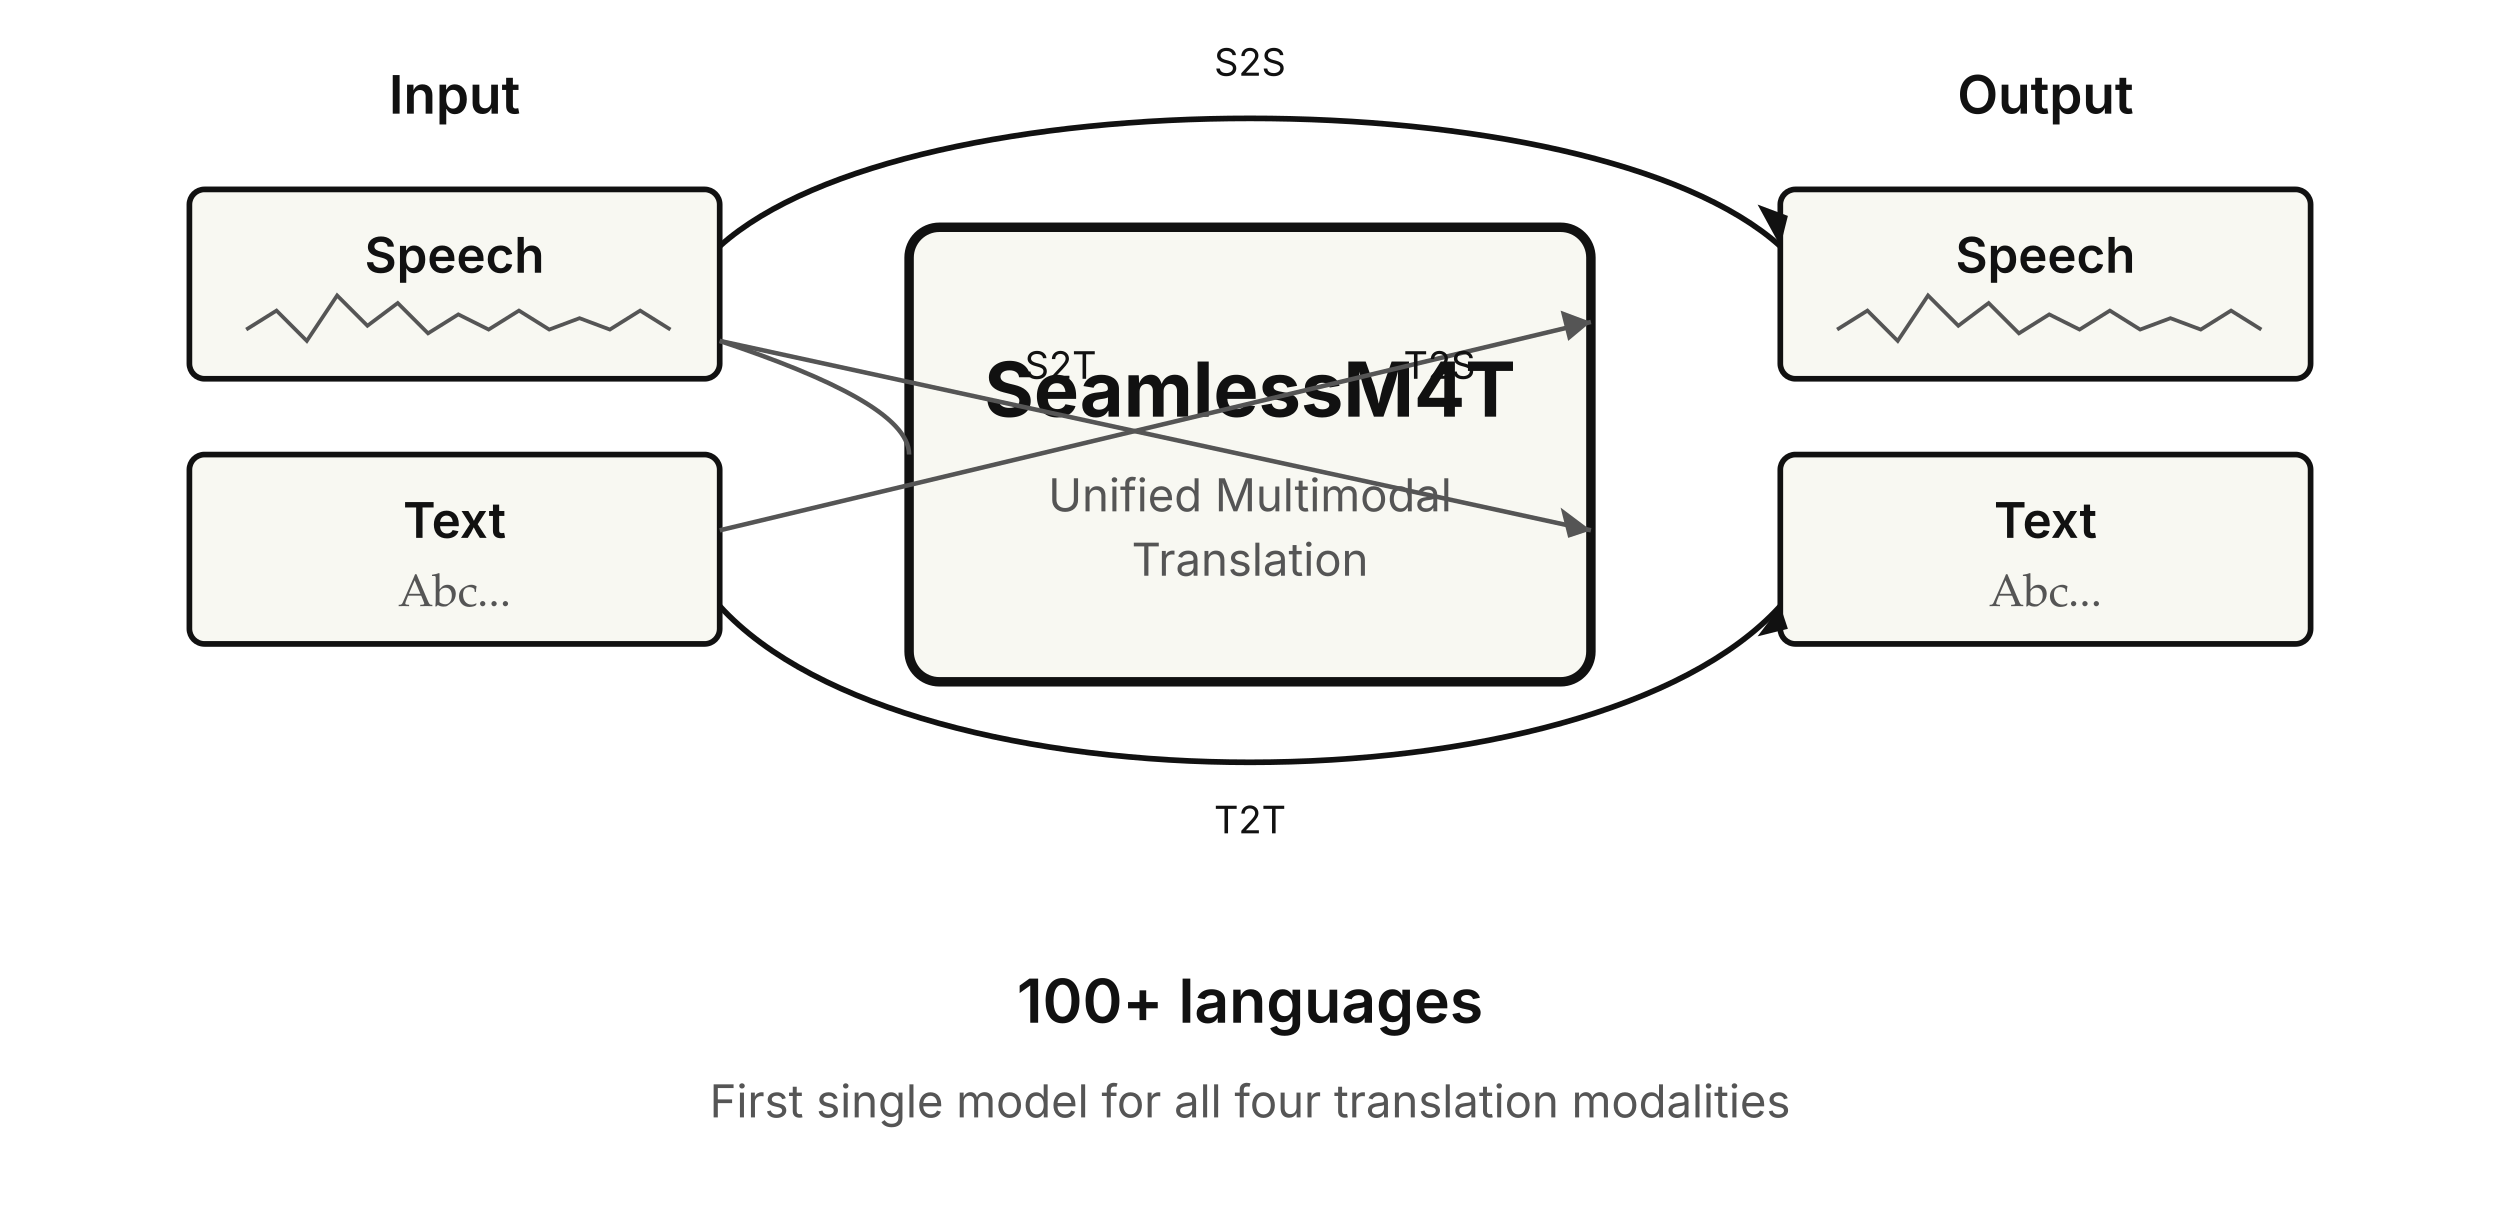
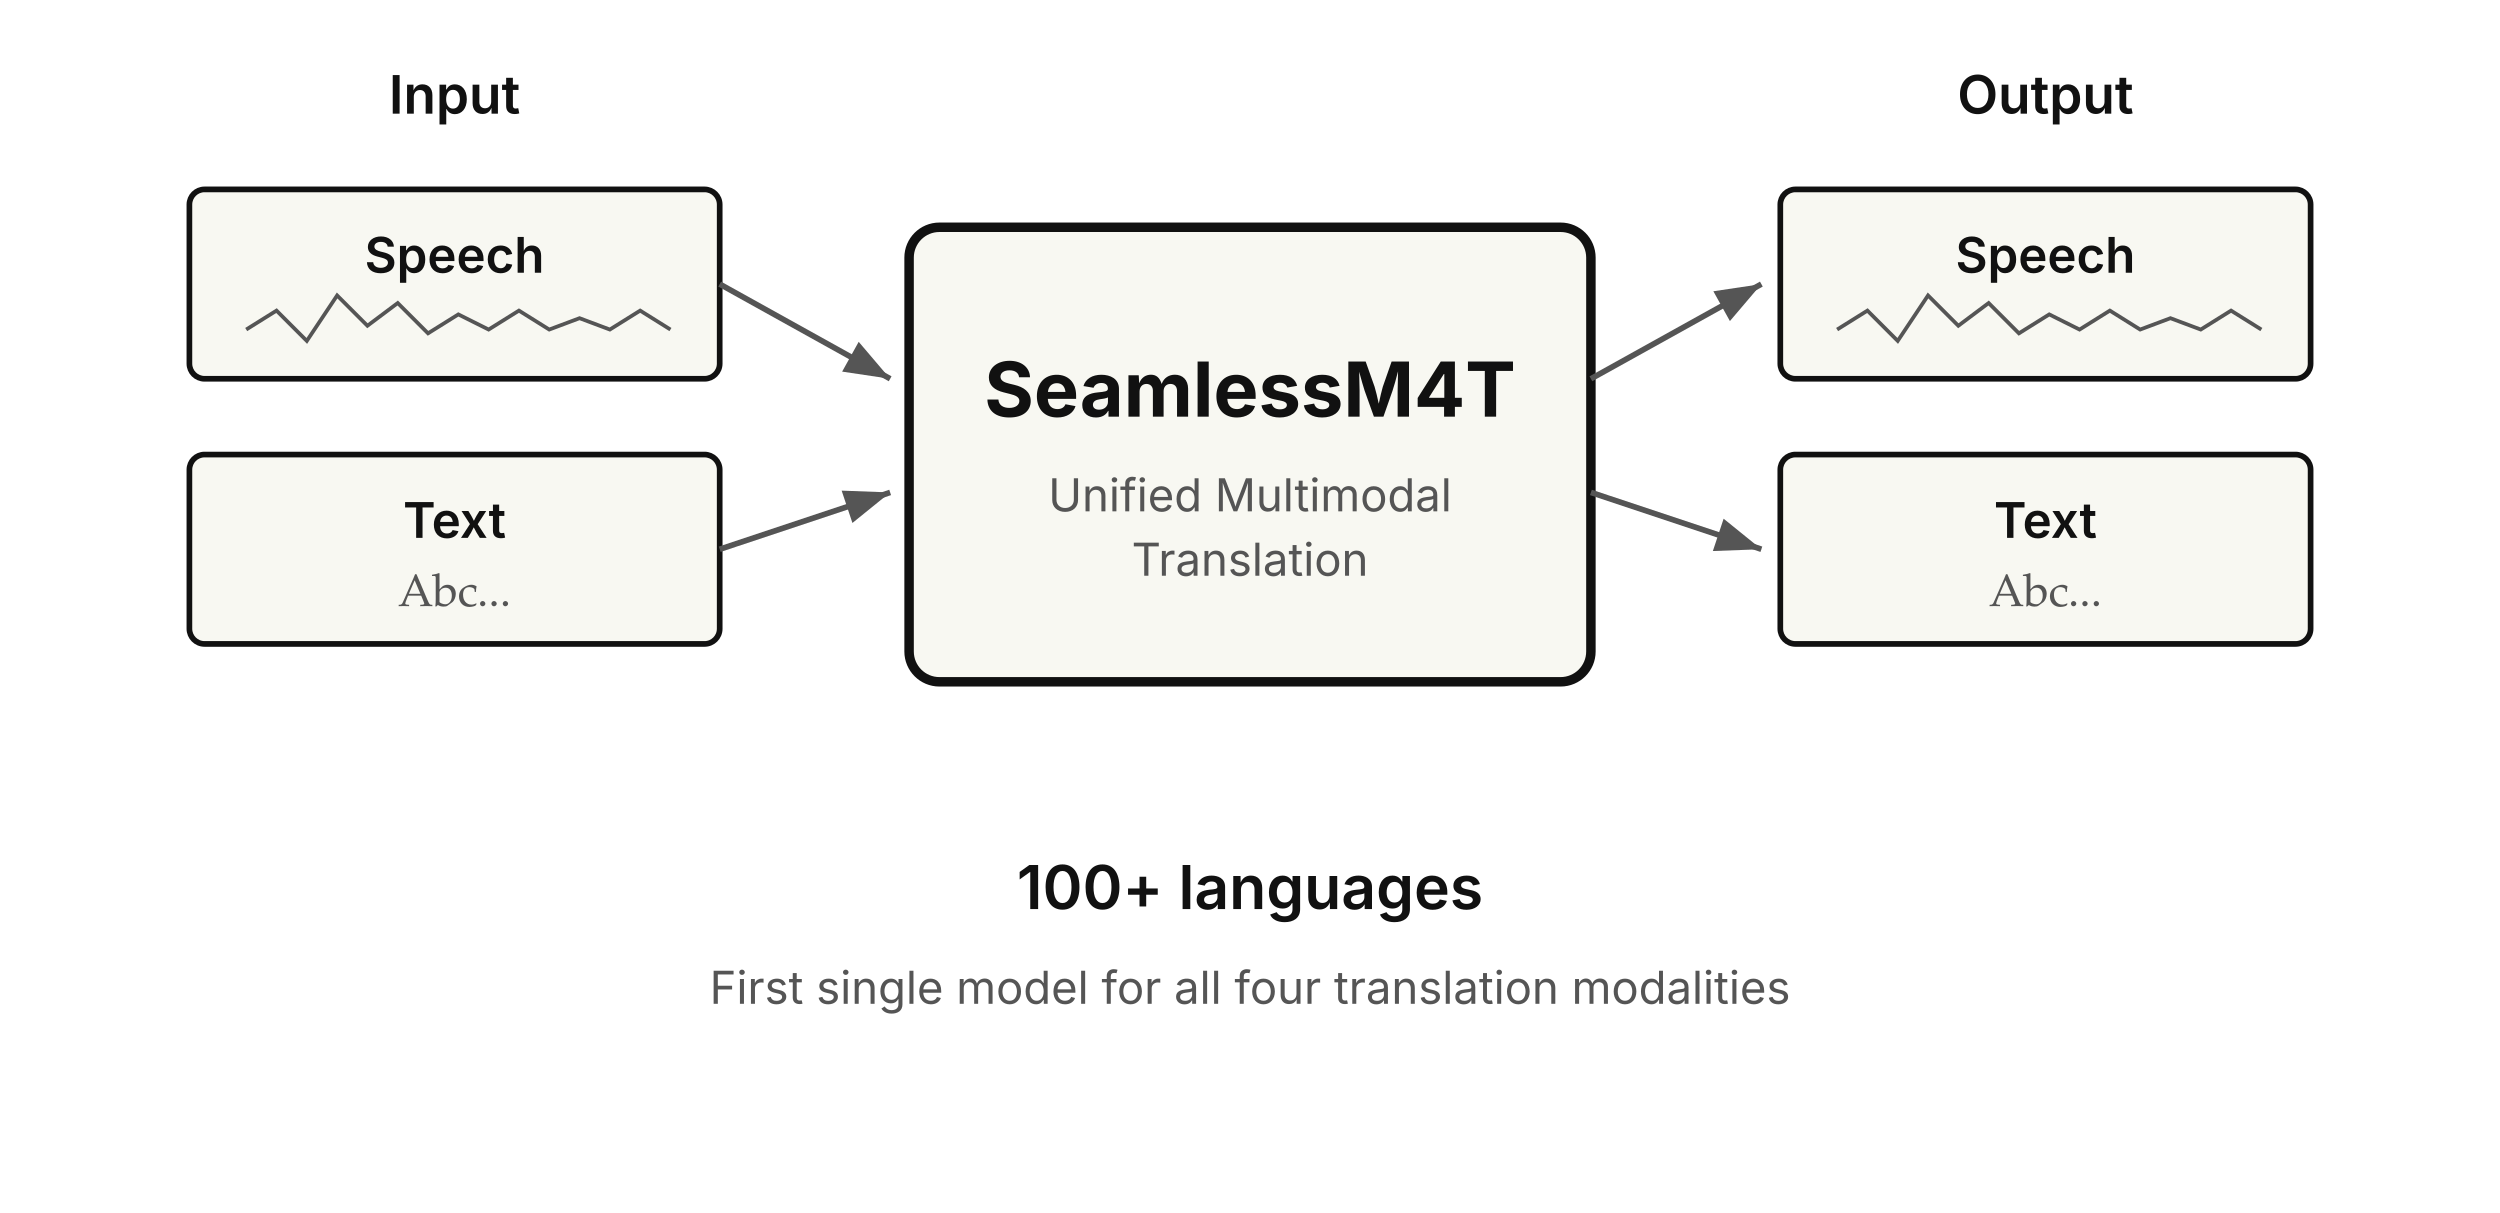
<svg xmlns="http://www.w3.org/2000/svg" viewBox="0 0 660 320">
  <style>
    text { font-family: 'Palatino', 'Palatino Linotype', serif; fill: #111; }
    .sans { font-family: -apple-system, BlinkMacSystemFont, 'Segoe UI', system-ui, sans-serif; }
    .label { font-size: 12px; fill: #555; }
    .title { font-size: 14px; font-weight: 600; }
    .box { fill: #f8f8f2; stroke: #111; stroke-width: 1.5; rx: 4; }
  </style>
+   <defs>
+     <marker id="arr" markerWidth="8" markerHeight="6" refX="8" refY="3" orient="auto">
+       <path d="M0,0 L8,3 L0,6" fill="#555" />
+     </marker>
+   </defs>
  <text x="120" y="30" text-anchor="middle" class="sans title" font-size="13">Input</text>
  <rect x="50" y="50" width="140" height="50" class="box" />
  <text x="120" y="72" text-anchor="middle" class="sans" font-size="13" font-weight="600">Speech</text>
  <polyline points="65,87 73,82 81,90 89,78 97,86 105,80 113,88 121,83 129,87 137,82 145,87 153,84 161,87 169,82 177,87" fill="none" stroke="#555" stroke-width="1" />
  <rect x="50" y="120" width="140" height="50" class="box" />
  <text x="120" y="142" text-anchor="middle" class="sans" font-size="13" font-weight="600">Text</text>
  <text x="120" y="160" text-anchor="middle" class="label">Abc...</text>
+   <line x1="190" y1="75" x2="235" y2="100" stroke="#555" stroke-width="1.5" marker-end="url(#arr)" />
+   <line x1="190" y1="145" x2="235" y2="130" stroke="#555" stroke-width="1.5" marker-end="url(#arr)" />
  <rect x="240" y="60" width="180" height="120" rx="8" fill="#f8f8f2" stroke="#111" stroke-width="2.5" />
  <text x="330" y="110" text-anchor="middle" class="sans" font-size="20" font-weight="700">SeamlessM4T</text>
  <text x="330" y="135" text-anchor="middle" class="sans label" font-size="13">Unified Multimodal</text>
  <text x="330" y="152" text-anchor="middle" class="sans label" font-size="13">Translation</text>
  <text x="540" y="30" text-anchor="middle" class="sans title" font-size="13">Output</text>
  <rect x="470" y="50" width="140" height="50" class="box" />
  <text x="540" y="72" text-anchor="middle" class="sans" font-size="13" font-weight="600">Speech</text>
  <polyline points="485,87 493,82 501,90 509,78 517,86 525,80 533,88 541,83 549,87 557,82 565,87 573,84 581,87 589,82 597,87" fill="none" stroke="#555" stroke-width="1" />
  <rect x="470" y="120" width="140" height="50" class="box" />
  <text x="540" y="142" text-anchor="middle" class="sans" font-size="13" font-weight="600">Text</text>
  <text x="540" y="160" text-anchor="middle" class="label">Abc...</text>
-   <path d="M 190,65 C 240,20 420,20 470,65" fill="none" stroke="#111" stroke-width="1.5" />
-   <polygon points="470,65 464,54 472,57" fill="#111" />
-   <text x="330" y="20" text-anchor="middle" class="sans" font-size="10" fill="#555">S2S</text>
-   <path d="M 190,90 C 220,100 240,110 240,120" fill="none" stroke="#555" stroke-width="1.2" />
-   <line x1="190" y1="90" x2="420" y2="140" stroke="#555" stroke-width="1.2" />
-   <polygon points="420,140 412,134 414,142" fill="#555" />
-   <text x="280" y="100" text-anchor="middle" class="sans" font-size="10" fill="#555">S2T</text>
-   <line x1="190" y1="140" x2="420" y2="85" stroke="#555" stroke-width="1.2" />
-   <polygon points="420,85 412,82 414,90" fill="#555" />
-   <text x="380" y="100" text-anchor="middle" class="sans" font-size="10" fill="#555">T2S</text>
-   <path d="M 190,160 C 240,215 420,215 470,160" fill="none" stroke="#111" stroke-width="1.5" />
-   <polygon points="470,160 464,168 472,166" fill="#111" />
-   <text x="330" y="220" text-anchor="middle" class="sans" font-size="10" fill="#555">T2T</text>
-   <text x="330" y="270" text-anchor="middle" class="sans" font-size="16" font-weight="600">100+ languages</text>
-   <text x="330" y="295" text-anchor="middle" class="sans label" font-size="13">First single model for all four translation modalities</text>
+   <line x1="420" y1="100" x2="465" y2="75" stroke="#555" stroke-width="1.5" marker-end="url(#arr)" />
+   <line x1="420" y1="130" x2="465" y2="145" stroke="#555" stroke-width="1.5" marker-end="url(#arr)" />
+   <text x="330" y="240" text-anchor="middle" class="sans" font-size="16" font-weight="600">100+ languages</text>
+   <text x="330" y="265" text-anchor="middle" class="sans label" font-size="13">First single model for all four translation modalities</text>
</svg>
